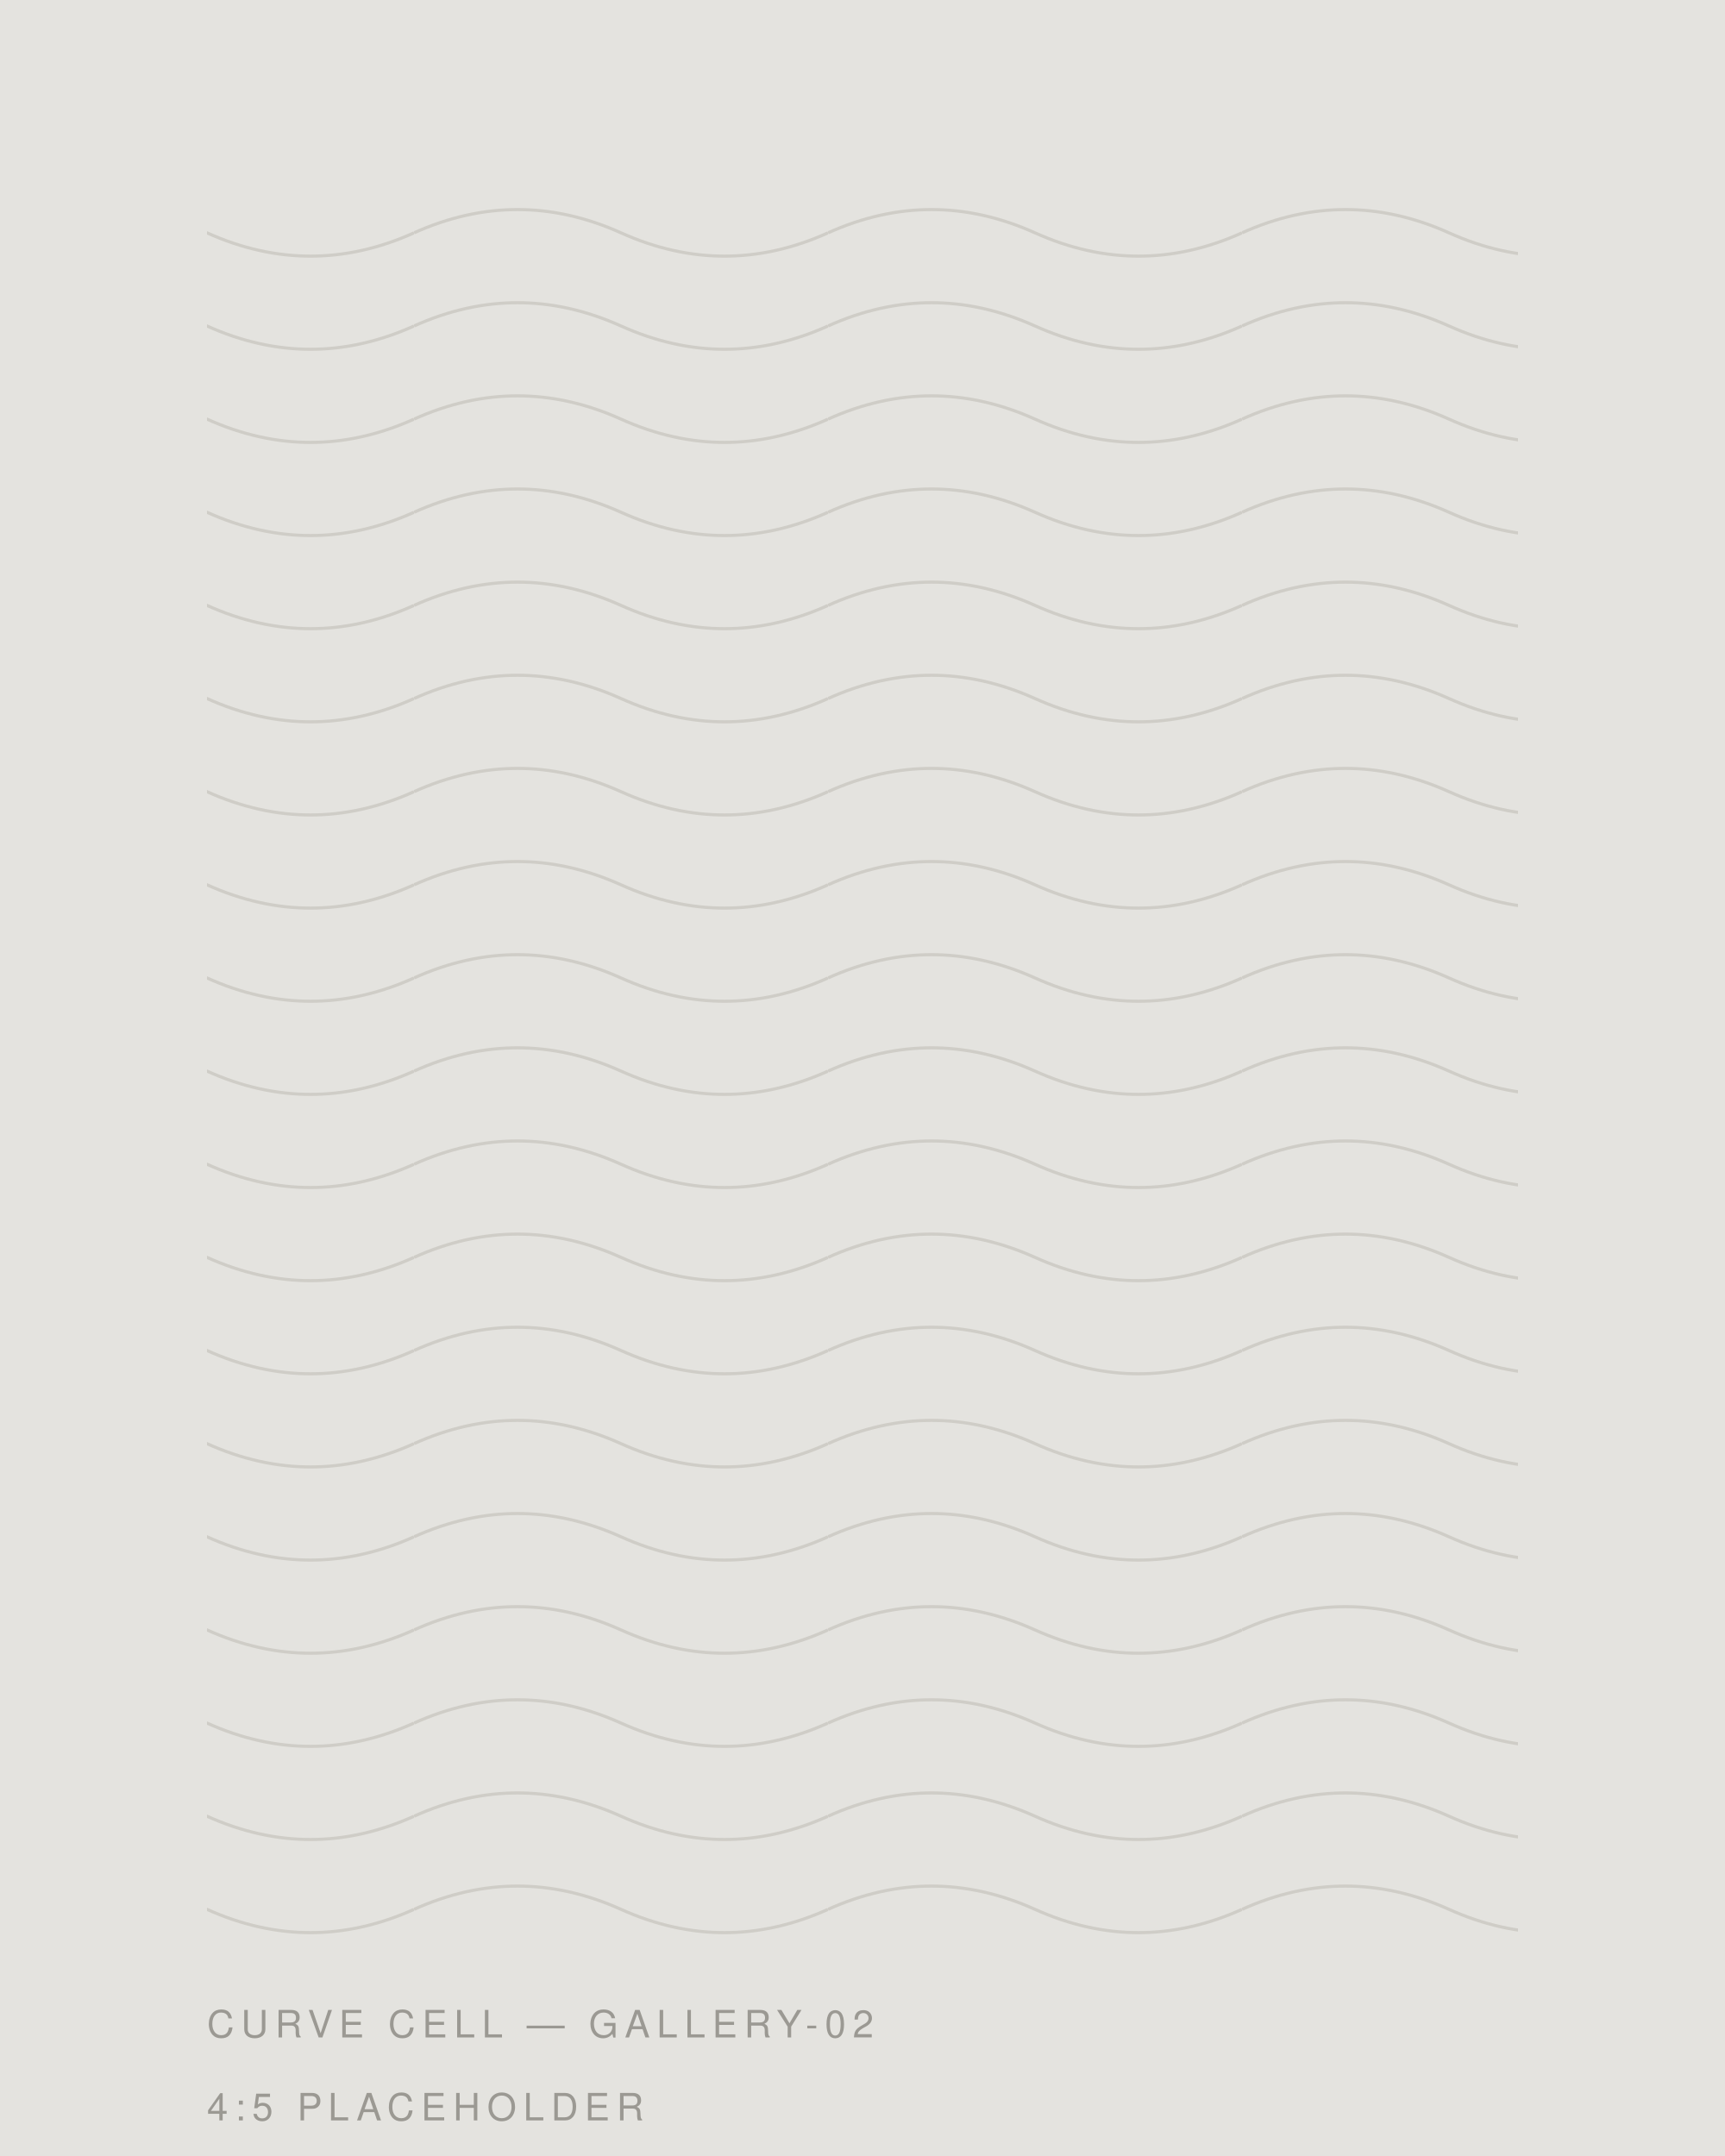
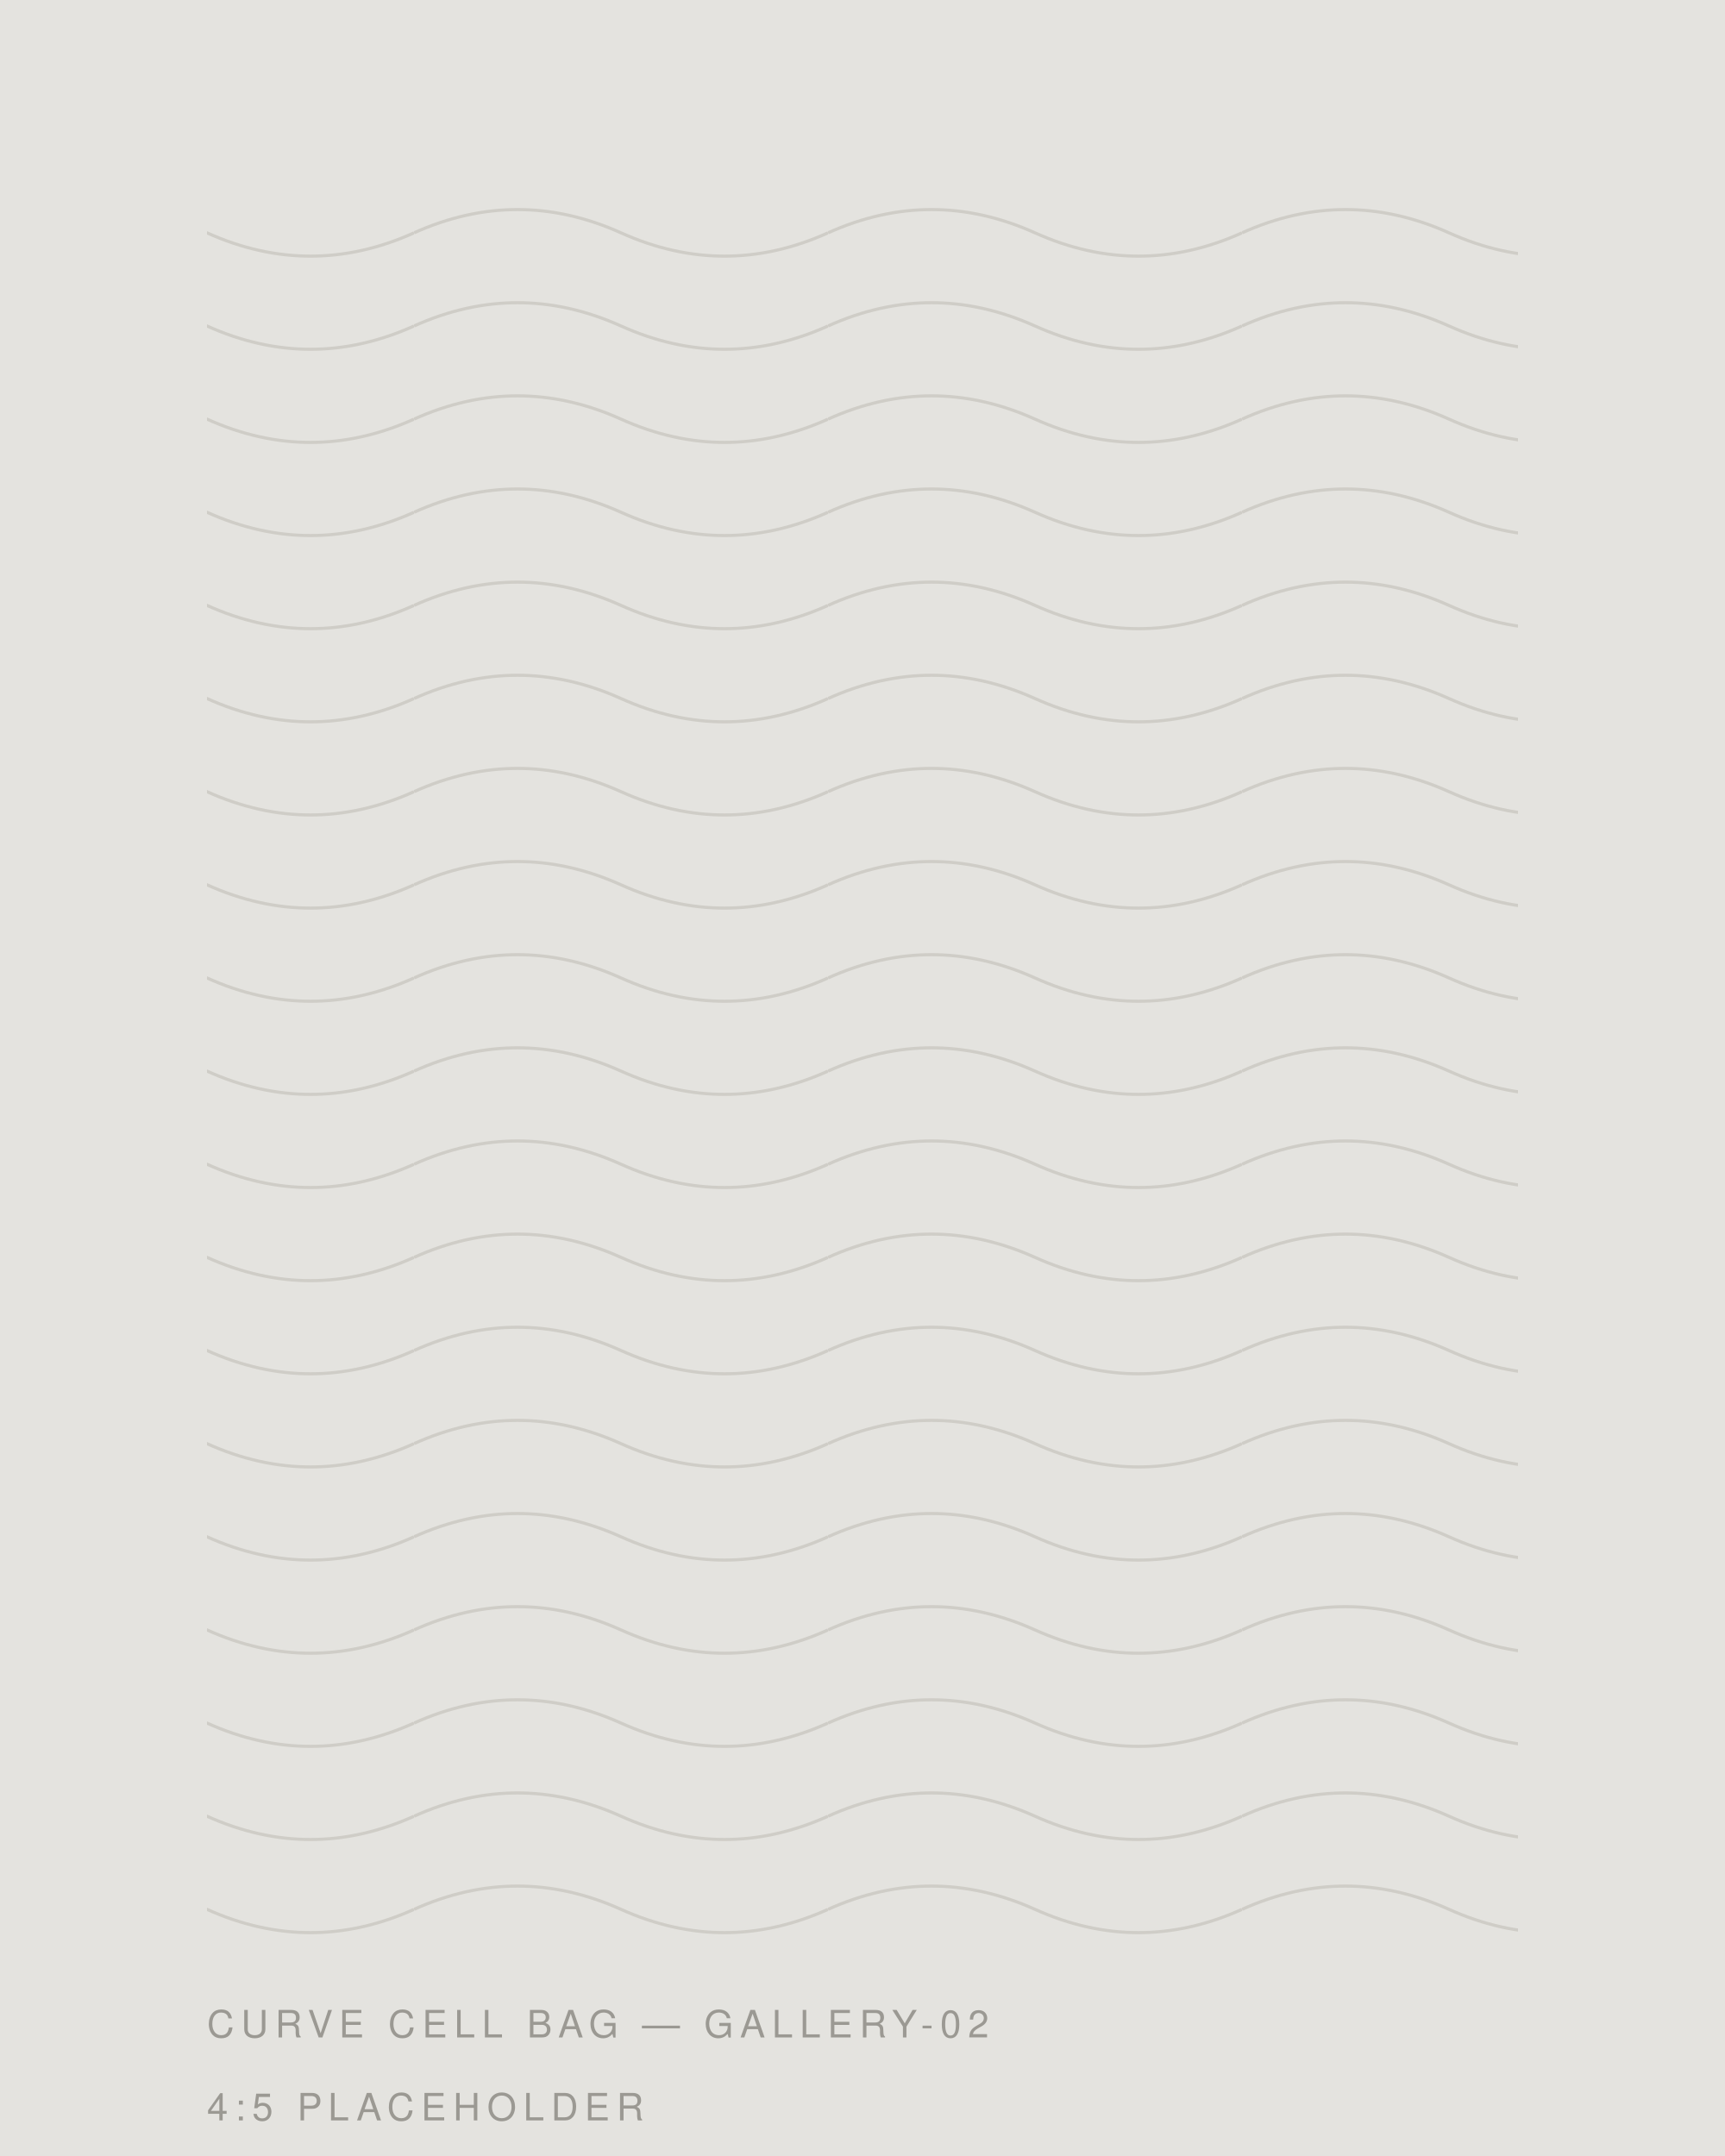
<svg xmlns="http://www.w3.org/2000/svg" width="1600" height="2000" viewBox="0 0 1600 2000">
  <defs>
    <pattern id="p" width="384.0" height="86.4" patternUnits="userSpaceOnUse">
      <path d="M0,43.2 Q96.0,0 192.0,43.2 T384.0,43.2" fill="none" stroke="#cfcdc7" stroke-width="2.9" />
    </pattern>
  </defs>
  <rect width="1600" height="2000" fill="#e4e3df" />
  <rect x="192" y="192" width="1216" height="1616" fill="url(#p)" />
  <g font-family="Helvetica Neue, Helvetica, Arial, sans-serif" font-size="35" fill="#9b9993" letter-spacing="6.3">
-     <text x="192" y="1890">CURVE CELL — GALLERY-02</text>
+     <text x="192" y="1890">CURVE CELL BAG — GALLERY-02</text>
    <text x="192" y="1967">4:5 PLACEHOLDER</text>
  </g>
</svg>
